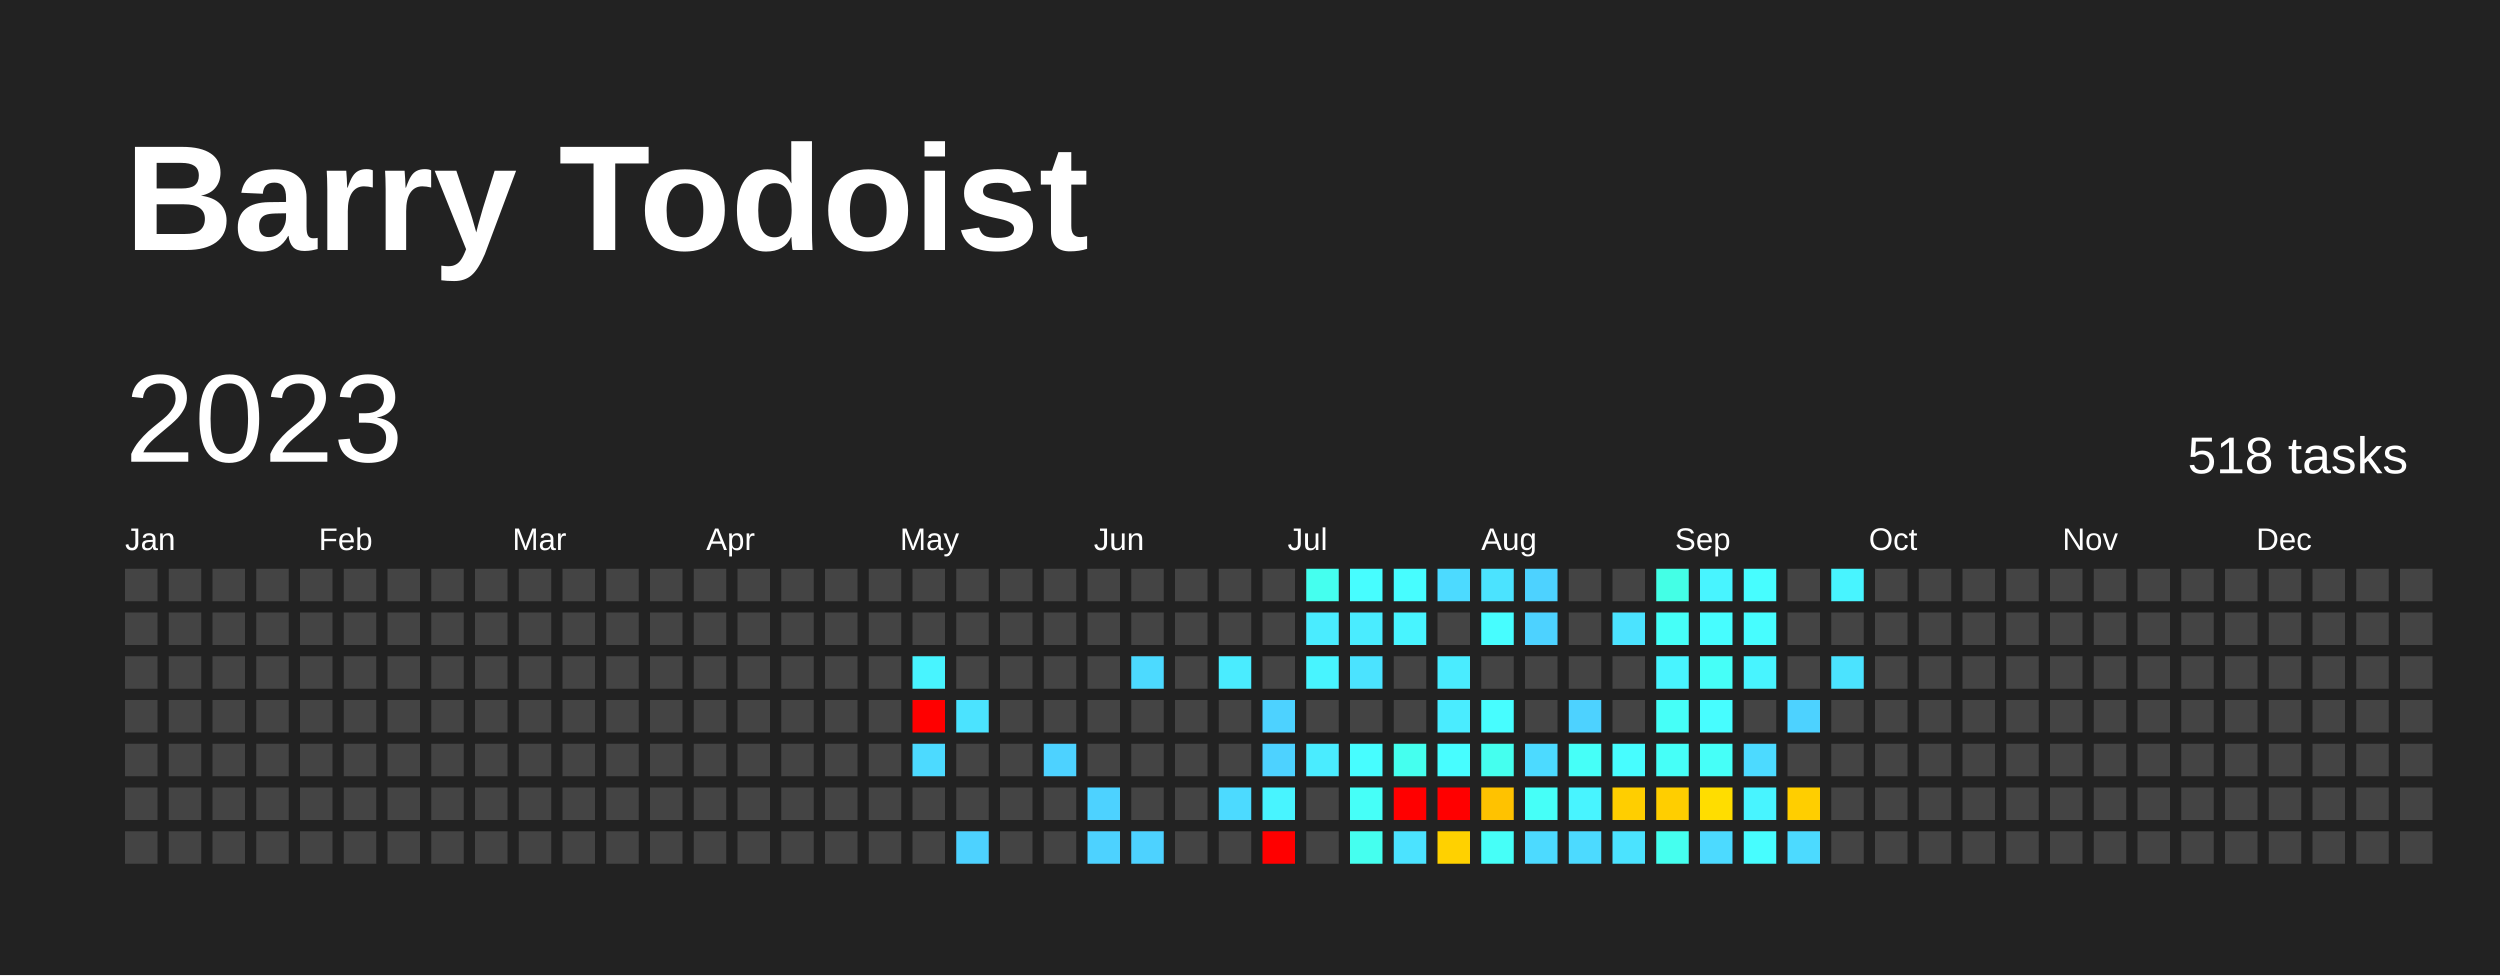
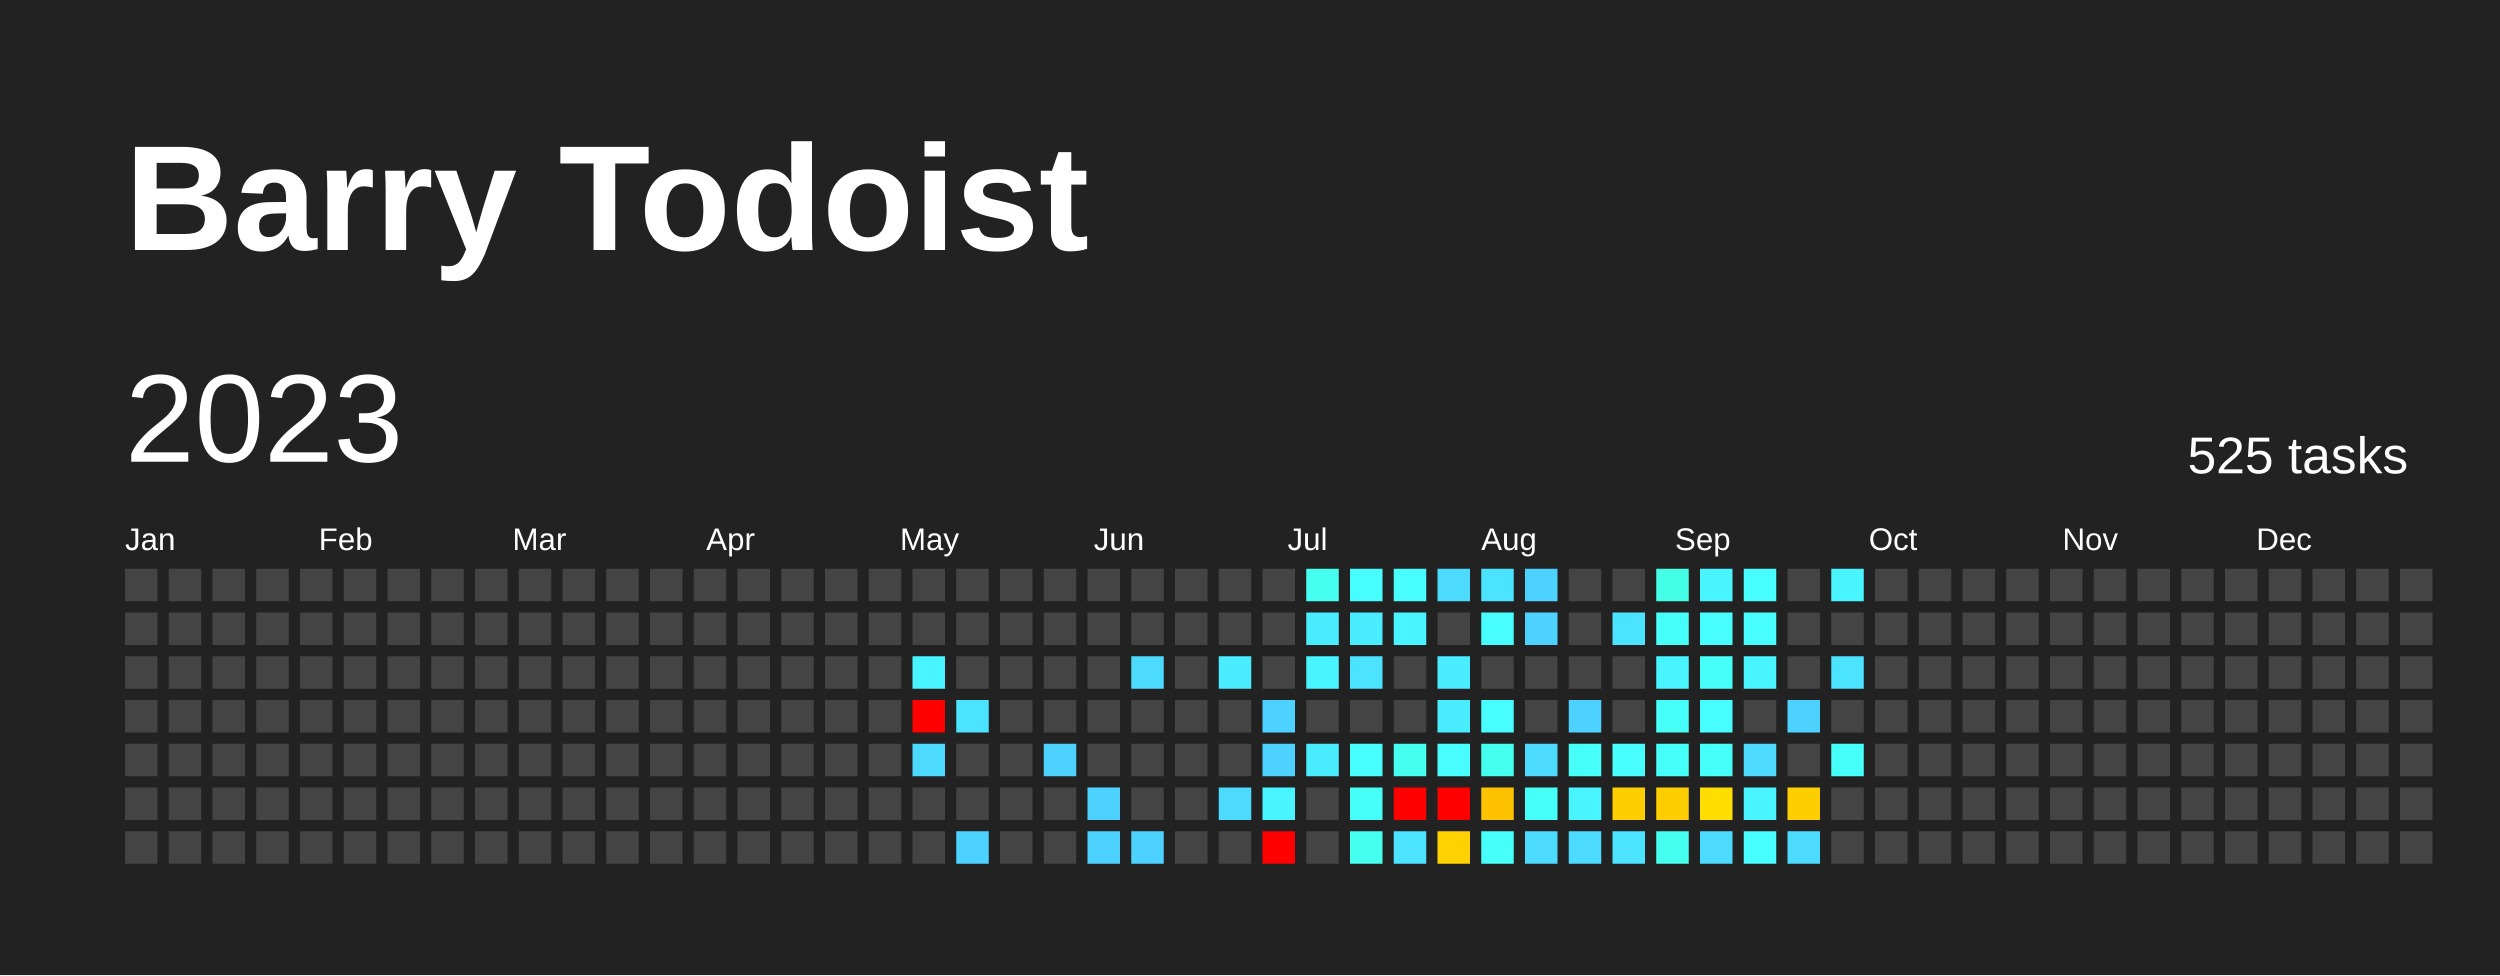
<svg xmlns="http://www.w3.org/2000/svg" baseProfile="full" height="78mm" version="1.1" viewBox="0,0,200,78" width="200mm">
  <defs />
  <rect fill="#222222" height="78" width="200" x="0" y="0" />
  <text fill="#FFFFFF" style="font-size:12px; font-family:Arial; font-weight:bold;" x="10" y="20">Barry Todoist</text>
  <text dominant-baseline="hanging" fill="#FFFFFF" style="font-size:10.0px; font-family:Arial;" x="10" y="30">2023</text>
-   <text dominant-baseline="hanging" fill="#FFFFFF" style="font-size:4.125px; font-family:Arial;" x="175" y="35">518 tasks</text>
+   <text dominant-baseline="hanging" fill="#FFFFFF" style="font-size:4.125px; font-family:Arial;" x="175" y="35">525 tasks</text>
  <text fill="#FFFFFF" style="font-size:2.5px; font-family:Arial" x="10.0" y="44">Jan</text>
  <text fill="#FFFFFF" style="font-size:2.5px; font-family:Arial" x="25.5" y="44">Feb</text>
  <text fill="#FFFFFF" style="font-size:2.5px; font-family:Arial" x="41.0" y="44">Mar</text>
  <text fill="#FFFFFF" style="font-size:2.5px; font-family:Arial" x="56.5" y="44">Apr</text>
  <text fill="#FFFFFF" style="font-size:2.5px; font-family:Arial" x="72.0" y="44">May</text>
  <text fill="#FFFFFF" style="font-size:2.5px; font-family:Arial" x="87.5" y="44">Jun</text>
  <text fill="#FFFFFF" style="font-size:2.5px; font-family:Arial" x="103.0" y="44">Jul</text>
  <text fill="#FFFFFF" style="font-size:2.5px; font-family:Arial" x="118.5" y="44">Aug</text>
  <text fill="#FFFFFF" style="font-size:2.5px; font-family:Arial" x="134.0" y="44">Sep</text>
  <text fill="#FFFFFF" style="font-size:2.5px; font-family:Arial" x="149.5" y="44">Oct</text>
  <text fill="#FFFFFF" style="font-size:2.5px; font-family:Arial" x="165.0" y="44">Nov</text>
  <text fill="#FFFFFF" style="font-size:2.5px; font-family:Arial" x="180.5" y="44">Dec</text>
  <rect fill="#444444" height="2.6" width="2.6" x="10.0" y="45.5" />
  <rect fill="#444444" height="2.6" width="2.6" x="10.0" y="49.0" />
  <rect fill="#444444" height="2.6" width="2.6" x="10.0" y="52.5" />
  <rect fill="#444444" height="2.6" width="2.6" x="10.0" y="56.0" />
  <rect fill="#444444" height="2.6" width="2.6" x="10.0" y="59.5" />
  <rect fill="#444444" height="2.6" width="2.6" x="10.0" y="63.0" />
  <rect fill="#444444" height="2.6" width="2.6" x="10.0" y="66.5" />
  <rect fill="#444444" height="2.6" width="2.6" x="13.5" y="45.5" />
  <rect fill="#444444" height="2.6" width="2.6" x="13.5" y="49.0" />
  <rect fill="#444444" height="2.6" width="2.6" x="13.5" y="52.5" />
  <rect fill="#444444" height="2.6" width="2.6" x="13.5" y="56.0" />
  <rect fill="#444444" height="2.6" width="2.6" x="13.5" y="59.5" />
  <rect fill="#444444" height="2.6" width="2.6" x="13.5" y="63.0" />
  <rect fill="#444444" height="2.6" width="2.6" x="13.5" y="66.5" />
  <rect fill="#444444" height="2.6" width="2.6" x="17.0" y="45.5" />
  <rect fill="#444444" height="2.6" width="2.6" x="17.0" y="49.0" />
  <rect fill="#444444" height="2.6" width="2.6" x="17.0" y="52.5" />
  <rect fill="#444444" height="2.6" width="2.6" x="17.0" y="56.0" />
  <rect fill="#444444" height="2.6" width="2.6" x="17.0" y="59.5" />
  <rect fill="#444444" height="2.6" width="2.6" x="17.0" y="63.0" />
  <rect fill="#444444" height="2.6" width="2.6" x="17.0" y="66.5" />
  <rect fill="#444444" height="2.6" width="2.6" x="20.5" y="45.5" />
  <rect fill="#444444" height="2.6" width="2.6" x="20.5" y="49.0" />
  <rect fill="#444444" height="2.6" width="2.6" x="20.5" y="52.5" />
  <rect fill="#444444" height="2.6" width="2.6" x="20.5" y="56.0" />
  <rect fill="#444444" height="2.6" width="2.6" x="20.5" y="59.5" />
  <rect fill="#444444" height="2.6" width="2.6" x="20.5" y="63.0" />
  <rect fill="#444444" height="2.6" width="2.6" x="20.5" y="66.5" />
  <rect fill="#444444" height="2.6" width="2.6" x="24.0" y="45.5" />
  <rect fill="#444444" height="2.6" width="2.6" x="24.0" y="49.0" />
  <rect fill="#444444" height="2.6" width="2.6" x="24.0" y="52.5" />
  <rect fill="#444444" height="2.6" width="2.6" x="24.0" y="56.0" />
  <rect fill="#444444" height="2.6" width="2.6" x="24.0" y="59.5" />
  <rect fill="#444444" height="2.6" width="2.6" x="24.0" y="63.0" />
  <rect fill="#444444" height="2.6" width="2.6" x="24.0" y="66.5" />
  <rect fill="#444444" height="2.6" width="2.6" x="27.5" y="45.5" />
  <rect fill="#444444" height="2.6" width="2.6" x="27.5" y="49.0" />
  <rect fill="#444444" height="2.6" width="2.6" x="27.5" y="52.5" />
  <rect fill="#444444" height="2.6" width="2.6" x="27.5" y="56.0" />
  <rect fill="#444444" height="2.6" width="2.6" x="27.5" y="59.5" />
  <rect fill="#444444" height="2.6" width="2.6" x="27.5" y="63.0" />
  <rect fill="#444444" height="2.6" width="2.6" x="27.5" y="66.5" />
  <rect fill="#444444" height="2.6" width="2.6" x="31.0" y="45.5" />
  <rect fill="#444444" height="2.6" width="2.6" x="31.0" y="49.0" />
  <rect fill="#444444" height="2.6" width="2.6" x="31.0" y="52.5" />
  <rect fill="#444444" height="2.6" width="2.6" x="31.0" y="56.0" />
  <rect fill="#444444" height="2.6" width="2.6" x="31.0" y="59.5" />
  <rect fill="#444444" height="2.6" width="2.6" x="31.0" y="63.0" />
  <rect fill="#444444" height="2.6" width="2.6" x="31.0" y="66.5" />
  <rect fill="#444444" height="2.6" width="2.6" x="34.5" y="45.5" />
  <rect fill="#444444" height="2.6" width="2.6" x="34.5" y="49.0" />
  <rect fill="#444444" height="2.6" width="2.6" x="34.5" y="52.5" />
  <rect fill="#444444" height="2.6" width="2.6" x="34.5" y="56.0" />
  <rect fill="#444444" height="2.6" width="2.6" x="34.5" y="59.5" />
  <rect fill="#444444" height="2.6" width="2.6" x="34.5" y="63.0" />
  <rect fill="#444444" height="2.6" width="2.6" x="34.5" y="66.5" />
  <rect fill="#444444" height="2.6" width="2.6" x="38.0" y="45.5" />
  <rect fill="#444444" height="2.6" width="2.6" x="38.0" y="49.0" />
  <rect fill="#444444" height="2.6" width="2.6" x="38.0" y="52.5" />
  <rect fill="#444444" height="2.6" width="2.6" x="38.0" y="56.0" />
  <rect fill="#444444" height="2.6" width="2.6" x="38.0" y="59.5" />
  <rect fill="#444444" height="2.6" width="2.6" x="38.0" y="63.0" />
  <rect fill="#444444" height="2.6" width="2.6" x="38.0" y="66.5" />
  <rect fill="#444444" height="2.6" width="2.6" x="41.5" y="45.5" />
  <rect fill="#444444" height="2.6" width="2.6" x="41.5" y="49.0" />
  <rect fill="#444444" height="2.6" width="2.6" x="41.5" y="52.5" />
  <rect fill="#444444" height="2.6" width="2.6" x="41.5" y="56.0" />
  <rect fill="#444444" height="2.6" width="2.6" x="41.5" y="59.5" />
  <rect fill="#444444" height="2.6" width="2.6" x="41.5" y="63.0" />
  <rect fill="#444444" height="2.6" width="2.6" x="41.5" y="66.5" />
  <rect fill="#444444" height="2.6" width="2.6" x="45.0" y="45.5" />
  <rect fill="#444444" height="2.6" width="2.6" x="45.0" y="49.0" />
  <rect fill="#444444" height="2.6" width="2.6" x="45.0" y="52.5" />
  <rect fill="#444444" height="2.6" width="2.6" x="45.0" y="56.0" />
  <rect fill="#444444" height="2.6" width="2.6" x="45.0" y="59.5" />
  <rect fill="#444444" height="2.6" width="2.6" x="45.0" y="63.0" />
  <rect fill="#444444" height="2.6" width="2.6" x="45.0" y="66.5" />
  <rect fill="#444444" height="2.6" width="2.6" x="48.5" y="45.5" />
  <rect fill="#444444" height="2.6" width="2.6" x="48.5" y="49.0" />
  <rect fill="#444444" height="2.6" width="2.6" x="48.5" y="52.5" />
  <rect fill="#444444" height="2.6" width="2.6" x="48.5" y="56.0" />
  <rect fill="#444444" height="2.6" width="2.6" x="48.5" y="59.5" />
  <rect fill="#444444" height="2.6" width="2.6" x="48.5" y="63.0" />
  <rect fill="#444444" height="2.6" width="2.6" x="48.5" y="66.5" />
  <rect fill="#444444" height="2.6" width="2.6" x="52.0" y="45.5" />
  <rect fill="#444444" height="2.6" width="2.6" x="52.0" y="49.0" />
  <rect fill="#444444" height="2.6" width="2.6" x="52.0" y="52.5" />
  <rect fill="#444444" height="2.6" width="2.6" x="52.0" y="56.0" />
  <rect fill="#444444" height="2.6" width="2.6" x="52.0" y="59.5" />
  <rect fill="#444444" height="2.6" width="2.6" x="52.0" y="63.0" />
  <rect fill="#444444" height="2.6" width="2.6" x="52.0" y="66.5" />
  <rect fill="#444444" height="2.6" width="2.6" x="55.5" y="45.5" />
  <rect fill="#444444" height="2.6" width="2.6" x="55.5" y="49.0" />
  <rect fill="#444444" height="2.6" width="2.6" x="55.5" y="52.5" />
  <rect fill="#444444" height="2.6" width="2.6" x="55.5" y="56.0" />
  <rect fill="#444444" height="2.6" width="2.6" x="55.5" y="59.5" />
  <rect fill="#444444" height="2.6" width="2.6" x="55.5" y="63.0" />
  <rect fill="#444444" height="2.6" width="2.6" x="55.5" y="66.5" />
  <rect fill="#444444" height="2.6" width="2.6" x="59.0" y="45.5" />
  <rect fill="#444444" height="2.6" width="2.6" x="59.0" y="49.0" />
  <rect fill="#444444" height="2.6" width="2.6" x="59.0" y="52.5" />
  <rect fill="#444444" height="2.6" width="2.6" x="59.0" y="56.0" />
  <rect fill="#444444" height="2.6" width="2.6" x="59.0" y="59.5" />
  <rect fill="#444444" height="2.6" width="2.6" x="59.0" y="63.0" />
  <rect fill="#444444" height="2.6" width="2.6" x="59.0" y="66.5" />
  <rect fill="#444444" height="2.6" width="2.6" x="62.5" y="45.5" />
  <rect fill="#444444" height="2.6" width="2.6" x="62.5" y="49.0" />
  <rect fill="#444444" height="2.6" width="2.6" x="62.5" y="52.5" />
  <rect fill="#444444" height="2.6" width="2.6" x="62.5" y="56.0" />
  <rect fill="#444444" height="2.6" width="2.6" x="62.5" y="59.5" />
  <rect fill="#444444" height="2.6" width="2.6" x="62.5" y="63.0" />
  <rect fill="#444444" height="2.6" width="2.6" x="62.5" y="66.5" />
  <rect fill="#444444" height="2.6" width="2.6" x="66.0" y="45.5" />
  <rect fill="#444444" height="2.6" width="2.6" x="66.0" y="49.0" />
  <rect fill="#444444" height="2.6" width="2.6" x="66.0" y="52.5" />
  <rect fill="#444444" height="2.6" width="2.6" x="66.0" y="56.0" />
  <rect fill="#444444" height="2.6" width="2.6" x="66.0" y="59.5" />
  <rect fill="#444444" height="2.6" width="2.6" x="66.0" y="63.0" />
  <rect fill="#444444" height="2.6" width="2.6" x="66.0" y="66.5" />
  <rect fill="#444444" height="2.6" width="2.6" x="69.5" y="45.5" />
  <rect fill="#444444" height="2.6" width="2.6" x="69.5" y="49.0" />
  <rect fill="#444444" height="2.6" width="2.6" x="69.5" y="52.5" />
  <rect fill="#444444" height="2.6" width="2.6" x="69.5" y="56.0" />
  <rect fill="#444444" height="2.6" width="2.6" x="69.5" y="59.5" />
  <rect fill="#444444" height="2.6" width="2.6" x="69.5" y="63.0" />
  <rect fill="#444444" height="2.6" width="2.6" x="69.5" y="66.5" />
  <rect fill="#444444" height="2.6" width="2.6" x="73.0" y="45.5" />
  <rect fill="#444444" height="2.6" width="2.6" x="73.0" y="49.0" />
  <rect fill="#48f4ff" height="2.6" width="2.6" x="73.0" y="52.5" />
  <rect fill="red" height="2.6" width="2.6" x="73.0" y="56.0" />
  <rect fill="#4cdaff" height="2.6" width="2.6" x="73.0" y="59.5" />
  <rect fill="#444444" height="2.6" width="2.6" x="73.0" y="63.0" />
  <rect fill="#444444" height="2.6" width="2.6" x="73.0" y="66.5" />
  <rect fill="#444444" height="2.6" width="2.6" x="76.5" y="45.5" />
  <rect fill="#444444" height="2.6" width="2.6" x="76.5" y="49.0" />
  <rect fill="#444444" height="2.6" width="2.6" x="76.5" y="52.5" />
  <rect fill="#4be3ff" height="2.6" width="2.6" x="76.5" y="56.0" />
  <rect fill="#444444" height="2.6" width="2.6" x="76.5" y="59.5" />
  <rect fill="#444444" height="2.6" width="2.6" x="76.5" y="63.0" />
  <rect fill="#4dd2ff" height="2.6" width="2.6" x="76.5" y="66.5" />
  <rect fill="#444444" height="2.6" width="2.6" x="80.0" y="45.5" />
  <rect fill="#444444" height="2.6" width="2.6" x="80.0" y="49.0" />
  <rect fill="#444444" height="2.6" width="2.6" x="80.0" y="52.5" />
  <rect fill="#444444" height="2.6" width="2.6" x="80.0" y="56.0" />
  <rect fill="#444444" height="2.6" width="2.6" x="80.0" y="59.5" />
  <rect fill="#444444" height="2.6" width="2.6" x="80.0" y="63.0" />
  <rect fill="#444444" height="2.6" width="2.6" x="80.0" y="66.5" />
  <rect fill="#444444" height="2.6" width="2.6" x="83.5" y="45.5" />
  <rect fill="#444444" height="2.6" width="2.6" x="83.5" y="49.0" />
  <rect fill="#444444" height="2.6" width="2.6" x="83.5" y="52.5" />
  <rect fill="#444444" height="2.6" width="2.6" x="83.5" y="56.0" />
  <rect fill="#4dd2ff" height="2.6" width="2.6" x="83.5" y="59.5" />
  <rect fill="#444444" height="2.6" width="2.6" x="83.5" y="63.0" />
  <rect fill="#444444" height="2.6" width="2.6" x="83.5" y="66.5" />
  <rect fill="#444444" height="2.6" width="2.6" x="87.0" y="45.5" />
  <rect fill="#444444" height="2.6" width="2.6" x="87.0" y="49.0" />
  <rect fill="#444444" height="2.6" width="2.6" x="87.0" y="52.5" />
  <rect fill="#444444" height="2.6" width="2.6" x="87.0" y="56.0" />
  <rect fill="#444444" height="2.6" width="2.6" x="87.0" y="59.5" />
  <rect fill="#4dd2ff" height="2.6" width="2.6" x="87.0" y="63.0" />
  <rect fill="#4dd2ff" height="2.6" width="2.6" x="87.0" y="66.5" />
  <rect fill="#444444" height="2.6" width="2.6" x="90.5" y="45.5" />
  <rect fill="#444444" height="2.6" width="2.6" x="90.5" y="49.0" />
  <rect fill="#4cdaff" height="2.6" width="2.6" x="90.5" y="52.5" />
  <rect fill="#444444" height="2.6" width="2.6" x="90.5" y="56.0" />
  <rect fill="#444444" height="2.6" width="2.6" x="90.5" y="59.5" />
  <rect fill="#444444" height="2.6" width="2.6" x="90.5" y="63.0" />
  <rect fill="#4dd2ff" height="2.6" width="2.6" x="90.5" y="66.5" />
  <rect fill="#444444" height="2.6" width="2.6" x="94.0" y="45.5" />
  <rect fill="#444444" height="2.6" width="2.6" x="94.0" y="49.0" />
  <rect fill="#444444" height="2.6" width="2.6" x="94.0" y="52.5" />
  <rect fill="#444444" height="2.6" width="2.6" x="94.0" y="56.0" />
  <rect fill="#444444" height="2.6" width="2.6" x="94.0" y="59.5" />
  <rect fill="#444444" height="2.6" width="2.6" x="94.0" y="63.0" />
  <rect fill="#444444" height="2.6" width="2.6" x="94.0" y="66.5" />
  <rect fill="#444444" height="2.6" width="2.6" x="97.5" y="45.5" />
  <rect fill="#444444" height="2.6" width="2.6" x="97.5" y="49.0" />
  <rect fill="#4aecff" height="2.6" width="2.6" x="97.5" y="52.5" />
  <rect fill="#444444" height="2.6" width="2.6" x="97.5" y="56.0" />
  <rect fill="#444444" height="2.6" width="2.6" x="97.5" y="59.5" />
  <rect fill="#4cdaff" height="2.6" width="2.6" x="97.5" y="63.0" />
  <rect fill="#444444" height="2.6" width="2.6" x="97.5" y="66.5" />
  <rect fill="#444444" height="2.6" width="2.6" x="101.0" y="45.5" />
  <rect fill="#444444" height="2.6" width="2.6" x="101.0" y="49.0" />
  <rect fill="#444444" height="2.6" width="2.6" x="101.0" y="52.5" />
  <rect fill="#4dd2ff" height="2.6" width="2.6" x="101.0" y="56.0" />
  <rect fill="#4dd2ff" height="2.6" width="2.6" x="101.0" y="59.5" />
  <rect fill="#48f4ff" height="2.6" width="2.6" x="101.0" y="63.0" />
  <rect fill="red" height="2.6" width="2.6" x="101.0" y="66.5" />
  <rect fill="#45ffef" height="2.6" width="2.6" x="104.5" y="45.5" />
  <rect fill="#4aecff" height="2.6" width="2.6" x="104.5" y="49.0" />
  <rect fill="#48f4ff" height="2.6" width="2.6" x="104.5" y="52.5" />
  <rect fill="#444444" height="2.6" width="2.6" x="104.5" y="56.0" />
  <rect fill="#4aecff" height="2.6" width="2.6" x="104.5" y="59.5" />
  <rect fill="#444444" height="2.6" width="2.6" x="104.5" y="63.0" />
  <rect fill="#444444" height="2.6" width="2.6" x="104.5" y="66.5" />
  <rect fill="#47fdff" height="2.6" width="2.6" x="108.0" y="45.5" />
  <rect fill="#4aecff" height="2.6" width="2.6" x="108.0" y="49.0" />
  <rect fill="#4be3ff" height="2.6" width="2.6" x="108.0" y="52.5" />
  <rect fill="#444444" height="2.6" width="2.6" x="108.0" y="56.0" />
  <rect fill="#47fdff" height="2.6" width="2.6" x="108.0" y="59.5" />
  <rect fill="#46fff8" height="2.6" width="2.6" x="108.0" y="63.0" />
  <rect fill="#45ffef" height="2.6" width="2.6" x="108.0" y="66.5" />
  <rect fill="#47fdff" height="2.6" width="2.6" x="111.5" y="45.5" />
  <rect fill="#48f4ff" height="2.6" width="2.6" x="111.5" y="49.0" />
  <rect fill="#444444" height="2.6" width="2.6" x="111.5" y="52.5" />
  <rect fill="#444444" height="2.6" width="2.6" x="111.5" y="56.0" />
  <rect fill="#45ffef" height="2.6" width="2.6" x="111.5" y="59.5" />
  <rect fill="red" height="2.6" width="2.6" x="111.5" y="63.0" />
  <rect fill="#4be3ff" height="2.6" width="2.6" x="111.5" y="66.5" />
  <rect fill="#4cdaff" height="2.6" width="2.6" x="115.0" y="45.5" />
  <rect fill="#444444" height="2.6" width="2.6" x="115.0" y="49.0" />
  <rect fill="#4aecff" height="2.6" width="2.6" x="115.0" y="52.5" />
  <rect fill="#4aecff" height="2.6" width="2.6" x="115.0" y="56.0" />
  <rect fill="#47fdff" height="2.6" width="2.6" x="115.0" y="59.5" />
  <rect fill="red" height="2.6" width="2.6" x="115.0" y="63.0" />
  <rect fill="#ffd100" height="2.6" width="2.6" x="115.0" y="66.5" />
  <rect fill="#4be3ff" height="2.6" width="2.6" x="118.5" y="45.5" />
  <rect fill="#47fdff" height="2.6" width="2.6" x="118.5" y="49.0" />
  <rect fill="#444444" height="2.6" width="2.6" x="118.5" y="52.5" />
  <rect fill="#47fdff" height="2.6" width="2.6" x="118.5" y="56.0" />
  <rect fill="#45ffef" height="2.6" width="2.6" x="118.5" y="59.5" />
  <rect fill="#ffc200" height="2.6" width="2.6" x="118.5" y="63.0" />
  <rect fill="#46fff8" height="2.6" width="2.6" x="118.5" y="66.5" />
  <rect fill="#4dd2ff" height="2.6" width="2.6" x="122.0" y="45.5" />
  <rect fill="#4dd2ff" height="2.6" width="2.6" x="122.0" y="49.0" />
  <rect fill="#444444" height="2.6" width="2.6" x="122.0" y="52.5" />
  <rect fill="#444444" height="2.6" width="2.6" x="122.0" y="56.0" />
  <rect fill="#4cdaff" height="2.6" width="2.6" x="122.0" y="59.5" />
  <rect fill="#46fff8" height="2.6" width="2.6" x="122.0" y="63.0" />
  <rect fill="#4cdaff" height="2.6" width="2.6" x="122.0" y="66.5" />
  <rect fill="#444444" height="2.6" width="2.6" x="125.5" y="45.5" />
  <rect fill="#444444" height="2.6" width="2.6" x="125.5" y="49.0" />
  <rect fill="#444444" height="2.6" width="2.6" x="125.5" y="52.5" />
  <rect fill="#4dd2ff" height="2.6" width="2.6" x="125.5" y="56.0" />
  <rect fill="#46fff8" height="2.6" width="2.6" x="125.5" y="59.5" />
  <rect fill="#48f4ff" height="2.6" width="2.6" x="125.5" y="63.0" />
  <rect fill="#4cdaff" height="2.6" width="2.6" x="125.5" y="66.5" />
  <rect fill="#444444" height="2.6" width="2.6" x="129.0" y="45.5" />
  <rect fill="#4be3ff" height="2.6" width="2.6" x="129.0" y="49.0" />
  <rect fill="#444444" height="2.6" width="2.6" x="129.0" y="52.5" />
  <rect fill="#444444" height="2.6" width="2.6" x="129.0" y="56.0" />
  <rect fill="#47fdff" height="2.6" width="2.6" x="129.0" y="59.5" />
  <rect fill="#ffce00" height="2.6" width="2.6" x="129.0" y="63.0" />
  <rect fill="#4be3ff" height="2.6" width="2.6" x="129.0" y="66.5" />
  <rect fill="#44ffe6" height="2.6" width="2.6" x="132.5" y="45.5" />
  <rect fill="#46fff8" height="2.6" width="2.6" x="132.5" y="49.0" />
  <rect fill="#48f4ff" height="2.6" width="2.6" x="132.5" y="52.5" />
  <rect fill="#46fff8" height="2.6" width="2.6" x="132.5" y="56.0" />
  <rect fill="#46fff8" height="2.6" width="2.6" x="132.5" y="59.5" />
  <rect fill="#ffce00" height="2.6" width="2.6" x="132.5" y="63.0" />
  <rect fill="#45ffef" height="2.6" width="2.6" x="132.5" y="66.5" />
  <rect fill="#48f4ff" height="2.6" width="2.6" x="136.0" y="45.5" />
  <rect fill="#47fdff" height="2.6" width="2.6" x="136.0" y="49.0" />
  <rect fill="#46fff8" height="2.6" width="2.6" x="136.0" y="52.5" />
  <rect fill="#47fdff" height="2.6" width="2.6" x="136.0" y="56.0" />
  <rect fill="#46fff8" height="2.6" width="2.6" x="136.0" y="59.5" />
  <rect fill="#ffdd00" height="2.6" width="2.6" x="136.0" y="63.0" />
  <rect fill="#4cdaff" height="2.6" width="2.6" x="136.0" y="66.5" />
  <rect fill="#47fdff" height="2.6" width="2.6" x="139.5" y="45.5" />
  <rect fill="#47fdff" height="2.6" width="2.6" x="139.5" y="49.0" />
  <rect fill="#48f4ff" height="2.6" width="2.6" x="139.5" y="52.5" />
  <rect fill="#444444" height="2.6" width="2.6" x="139.5" y="56.0" />
  <rect fill="#4cdaff" height="2.6" width="2.6" x="139.5" y="59.5" />
  <rect fill="#48f4ff" height="2.6" width="2.6" x="139.5" y="63.0" />
  <rect fill="#47fdff" height="2.6" width="2.6" x="139.5" y="66.5" />
  <rect fill="#444444" height="2.6" width="2.6" x="143.0" y="45.5" />
  <rect fill="#444444" height="2.6" width="2.6" x="143.0" y="49.0" />
  <rect fill="#444444" height="2.6" width="2.6" x="143.0" y="52.5" />
  <rect fill="#4dd2ff" height="2.6" width="2.6" x="143.0" y="56.0" />
  <rect fill="#444444" height="2.6" width="2.6" x="143.0" y="59.5" />
  <rect fill="#ffce00" height="2.6" width="2.6" x="143.0" y="63.0" />
  <rect fill="#4cdaff" height="2.6" width="2.6" x="143.0" y="66.5" />
  <rect fill="#48f4ff" height="2.6" width="2.6" x="146.5" y="45.5" />
  <rect fill="#444444" height="2.6" width="2.6" x="146.5" y="49.0" />
  <rect fill="#4be3ff" height="2.6" width="2.6" x="146.5" y="52.5" />
  <rect fill="#444444" height="2.6" width="2.6" x="146.5" y="56.0" />
-   <rect fill="#444444" height="2.6" width="2.6" x="146.5" y="59.5" />
+   <rect fill="#46fff8" height="2.6" width="2.6" x="146.5" y="59.5" />
  <rect fill="#444444" height="2.6" width="2.6" x="146.5" y="63.0" />
  <rect fill="#444444" height="2.6" width="2.6" x="146.5" y="66.5" />
  <rect fill="#444444" height="2.6" width="2.6" x="150.0" y="45.5" />
  <rect fill="#444444" height="2.6" width="2.6" x="150.0" y="49.0" />
  <rect fill="#444444" height="2.6" width="2.6" x="150.0" y="52.5" />
  <rect fill="#444444" height="2.6" width="2.6" x="150.0" y="56.0" />
  <rect fill="#444444" height="2.6" width="2.6" x="150.0" y="59.5" />
  <rect fill="#444444" height="2.6" width="2.6" x="150.0" y="63.0" />
  <rect fill="#444444" height="2.6" width="2.6" x="150.0" y="66.5" />
  <rect fill="#444444" height="2.6" width="2.6" x="153.5" y="45.5" />
  <rect fill="#444444" height="2.6" width="2.6" x="153.5" y="49.0" />
  <rect fill="#444444" height="2.6" width="2.6" x="153.5" y="52.5" />
  <rect fill="#444444" height="2.6" width="2.6" x="153.5" y="56.0" />
  <rect fill="#444444" height="2.6" width="2.6" x="153.5" y="59.5" />
  <rect fill="#444444" height="2.6" width="2.6" x="153.5" y="63.0" />
  <rect fill="#444444" height="2.6" width="2.6" x="153.5" y="66.5" />
  <rect fill="#444444" height="2.6" width="2.6" x="157.0" y="45.5" />
  <rect fill="#444444" height="2.6" width="2.6" x="157.0" y="49.0" />
  <rect fill="#444444" height="2.6" width="2.6" x="157.0" y="52.5" />
  <rect fill="#444444" height="2.6" width="2.6" x="157.0" y="56.0" />
  <rect fill="#444444" height="2.6" width="2.6" x="157.0" y="59.5" />
  <rect fill="#444444" height="2.6" width="2.6" x="157.0" y="63.0" />
  <rect fill="#444444" height="2.6" width="2.6" x="157.0" y="66.5" />
  <rect fill="#444444" height="2.6" width="2.6" x="160.5" y="45.5" />
  <rect fill="#444444" height="2.6" width="2.6" x="160.5" y="49.0" />
  <rect fill="#444444" height="2.6" width="2.6" x="160.5" y="52.5" />
  <rect fill="#444444" height="2.6" width="2.6" x="160.5" y="56.0" />
  <rect fill="#444444" height="2.6" width="2.6" x="160.5" y="59.5" />
  <rect fill="#444444" height="2.6" width="2.6" x="160.5" y="63.0" />
  <rect fill="#444444" height="2.6" width="2.6" x="160.5" y="66.5" />
  <rect fill="#444444" height="2.6" width="2.6" x="164.0" y="45.5" />
  <rect fill="#444444" height="2.6" width="2.6" x="164.0" y="49.0" />
  <rect fill="#444444" height="2.6" width="2.6" x="164.0" y="52.5" />
  <rect fill="#444444" height="2.6" width="2.6" x="164.0" y="56.0" />
  <rect fill="#444444" height="2.6" width="2.6" x="164.0" y="59.5" />
  <rect fill="#444444" height="2.6" width="2.6" x="164.0" y="63.0" />
  <rect fill="#444444" height="2.6" width="2.6" x="164.0" y="66.5" />
  <rect fill="#444444" height="2.6" width="2.6" x="167.5" y="45.5" />
  <rect fill="#444444" height="2.6" width="2.6" x="167.5" y="49.0" />
  <rect fill="#444444" height="2.6" width="2.6" x="167.5" y="52.5" />
  <rect fill="#444444" height="2.6" width="2.6" x="167.5" y="56.0" />
  <rect fill="#444444" height="2.6" width="2.6" x="167.5" y="59.5" />
  <rect fill="#444444" height="2.6" width="2.6" x="167.5" y="63.0" />
  <rect fill="#444444" height="2.6" width="2.6" x="167.5" y="66.5" />
  <rect fill="#444444" height="2.6" width="2.6" x="171.0" y="45.5" />
  <rect fill="#444444" height="2.6" width="2.6" x="171.0" y="49.0" />
  <rect fill="#444444" height="2.6" width="2.6" x="171.0" y="52.5" />
  <rect fill="#444444" height="2.6" width="2.6" x="171.0" y="56.0" />
  <rect fill="#444444" height="2.6" width="2.6" x="171.0" y="59.5" />
  <rect fill="#444444" height="2.6" width="2.6" x="171.0" y="63.0" />
  <rect fill="#444444" height="2.6" width="2.6" x="171.0" y="66.5" />
  <rect fill="#444444" height="2.6" width="2.6" x="174.5" y="45.5" />
  <rect fill="#444444" height="2.6" width="2.6" x="174.5" y="49.0" />
  <rect fill="#444444" height="2.6" width="2.6" x="174.5" y="52.5" />
  <rect fill="#444444" height="2.6" width="2.6" x="174.5" y="56.0" />
  <rect fill="#444444" height="2.6" width="2.6" x="174.5" y="59.5" />
  <rect fill="#444444" height="2.6" width="2.6" x="174.5" y="63.0" />
  <rect fill="#444444" height="2.6" width="2.6" x="174.5" y="66.5" />
  <rect fill="#444444" height="2.6" width="2.6" x="178.0" y="45.5" />
  <rect fill="#444444" height="2.6" width="2.6" x="178.0" y="49.0" />
  <rect fill="#444444" height="2.6" width="2.6" x="178.0" y="52.5" />
  <rect fill="#444444" height="2.6" width="2.6" x="178.0" y="56.0" />
  <rect fill="#444444" height="2.6" width="2.6" x="178.0" y="59.5" />
  <rect fill="#444444" height="2.6" width="2.6" x="178.0" y="63.0" />
  <rect fill="#444444" height="2.6" width="2.6" x="178.0" y="66.5" />
  <rect fill="#444444" height="2.6" width="2.6" x="181.5" y="45.5" />
  <rect fill="#444444" height="2.6" width="2.6" x="181.5" y="49.0" />
  <rect fill="#444444" height="2.6" width="2.6" x="181.5" y="52.5" />
  <rect fill="#444444" height="2.6" width="2.6" x="181.5" y="56.0" />
  <rect fill="#444444" height="2.6" width="2.6" x="181.5" y="59.5" />
  <rect fill="#444444" height="2.6" width="2.6" x="181.5" y="63.0" />
  <rect fill="#444444" height="2.6" width="2.6" x="181.5" y="66.5" />
  <rect fill="#444444" height="2.6" width="2.6" x="185.0" y="45.5" />
  <rect fill="#444444" height="2.6" width="2.6" x="185.0" y="49.0" />
  <rect fill="#444444" height="2.6" width="2.6" x="185.0" y="52.5" />
  <rect fill="#444444" height="2.6" width="2.6" x="185.0" y="56.0" />
  <rect fill="#444444" height="2.6" width="2.6" x="185.0" y="59.5" />
  <rect fill="#444444" height="2.6" width="2.6" x="185.0" y="63.0" />
  <rect fill="#444444" height="2.6" width="2.6" x="185.0" y="66.5" />
  <rect fill="#444444" height="2.6" width="2.6" x="188.5" y="45.5" />
  <rect fill="#444444" height="2.6" width="2.6" x="188.5" y="49.0" />
  <rect fill="#444444" height="2.6" width="2.6" x="188.5" y="52.5" />
  <rect fill="#444444" height="2.6" width="2.6" x="188.5" y="56.0" />
  <rect fill="#444444" height="2.6" width="2.6" x="188.5" y="59.5" />
  <rect fill="#444444" height="2.6" width="2.6" x="188.5" y="63.0" />
  <rect fill="#444444" height="2.6" width="2.6" x="188.5" y="66.5" />
  <rect fill="#444444" height="2.6" width="2.6" x="192.0" y="45.5" />
  <rect fill="#444444" height="2.6" width="2.6" x="192.0" y="49.0" />
  <rect fill="#444444" height="2.6" width="2.6" x="192.0" y="52.5" />
  <rect fill="#444444" height="2.6" width="2.6" x="192.0" y="56.0" />
  <rect fill="#444444" height="2.6" width="2.6" x="192.0" y="59.5" />
  <rect fill="#444444" height="2.6" width="2.6" x="192.0" y="63.0" />
  <rect fill="#444444" height="2.6" width="2.6" x="192.0" y="66.5" />
</svg>
